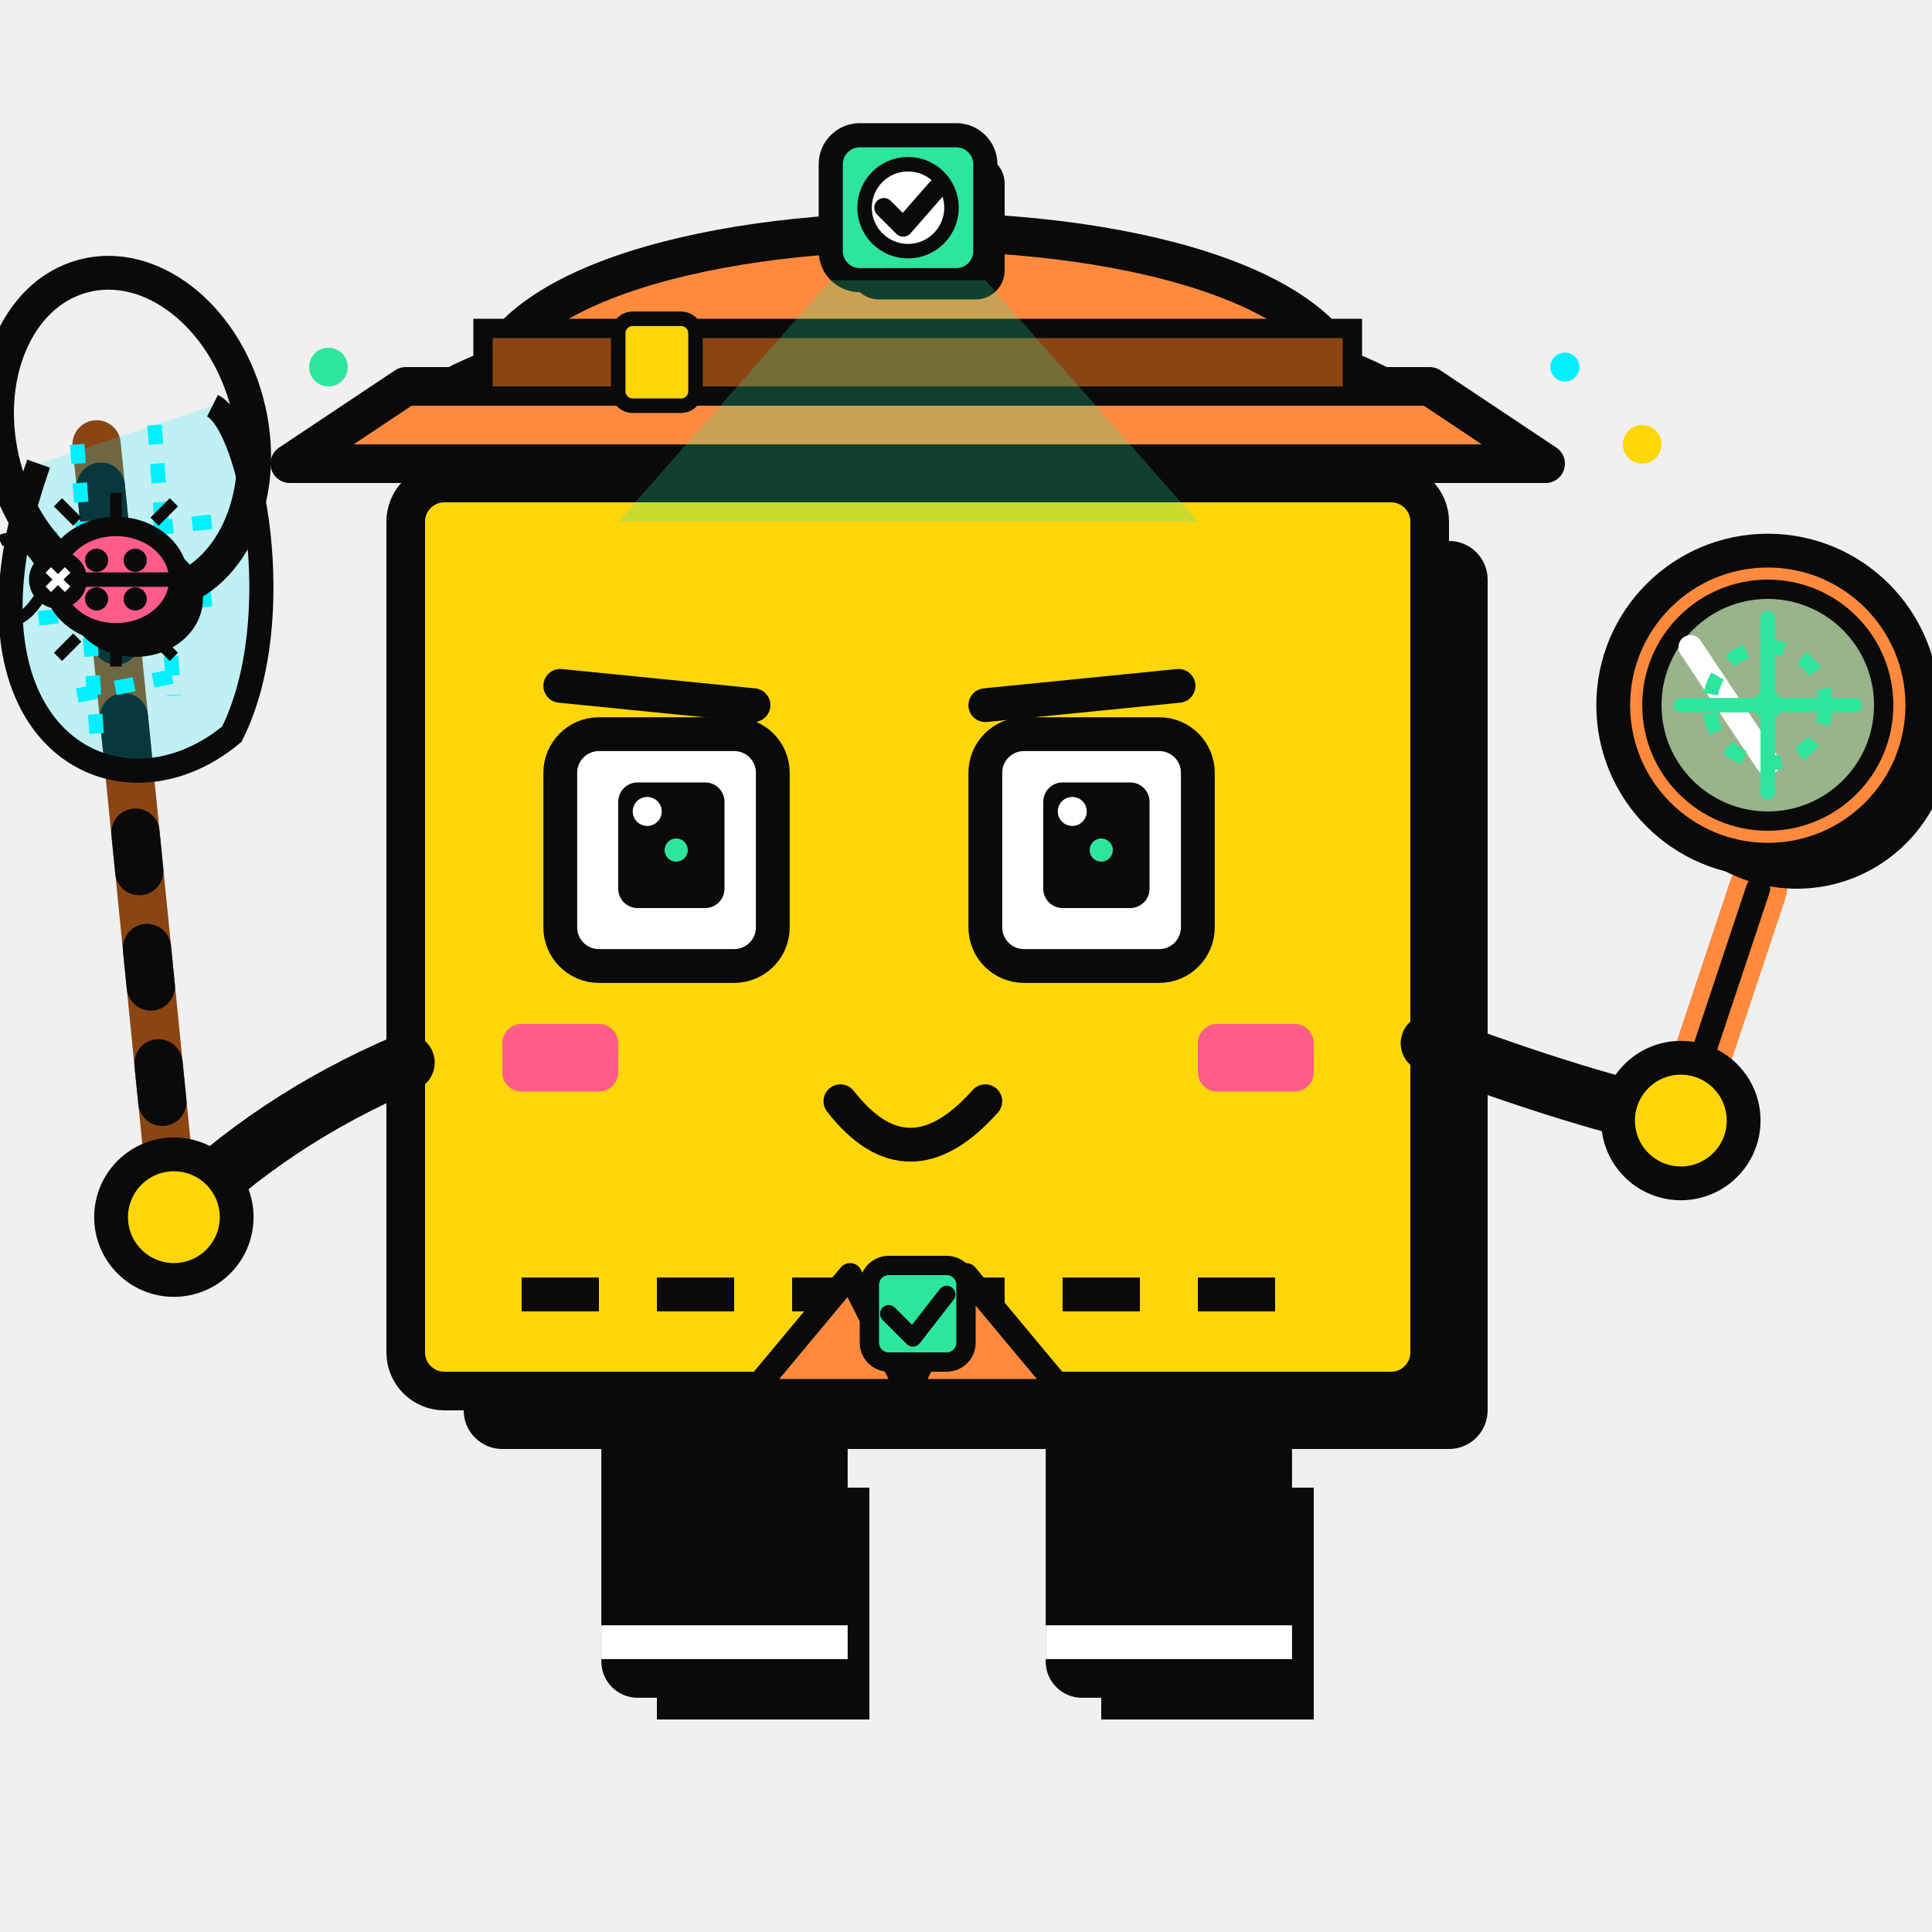
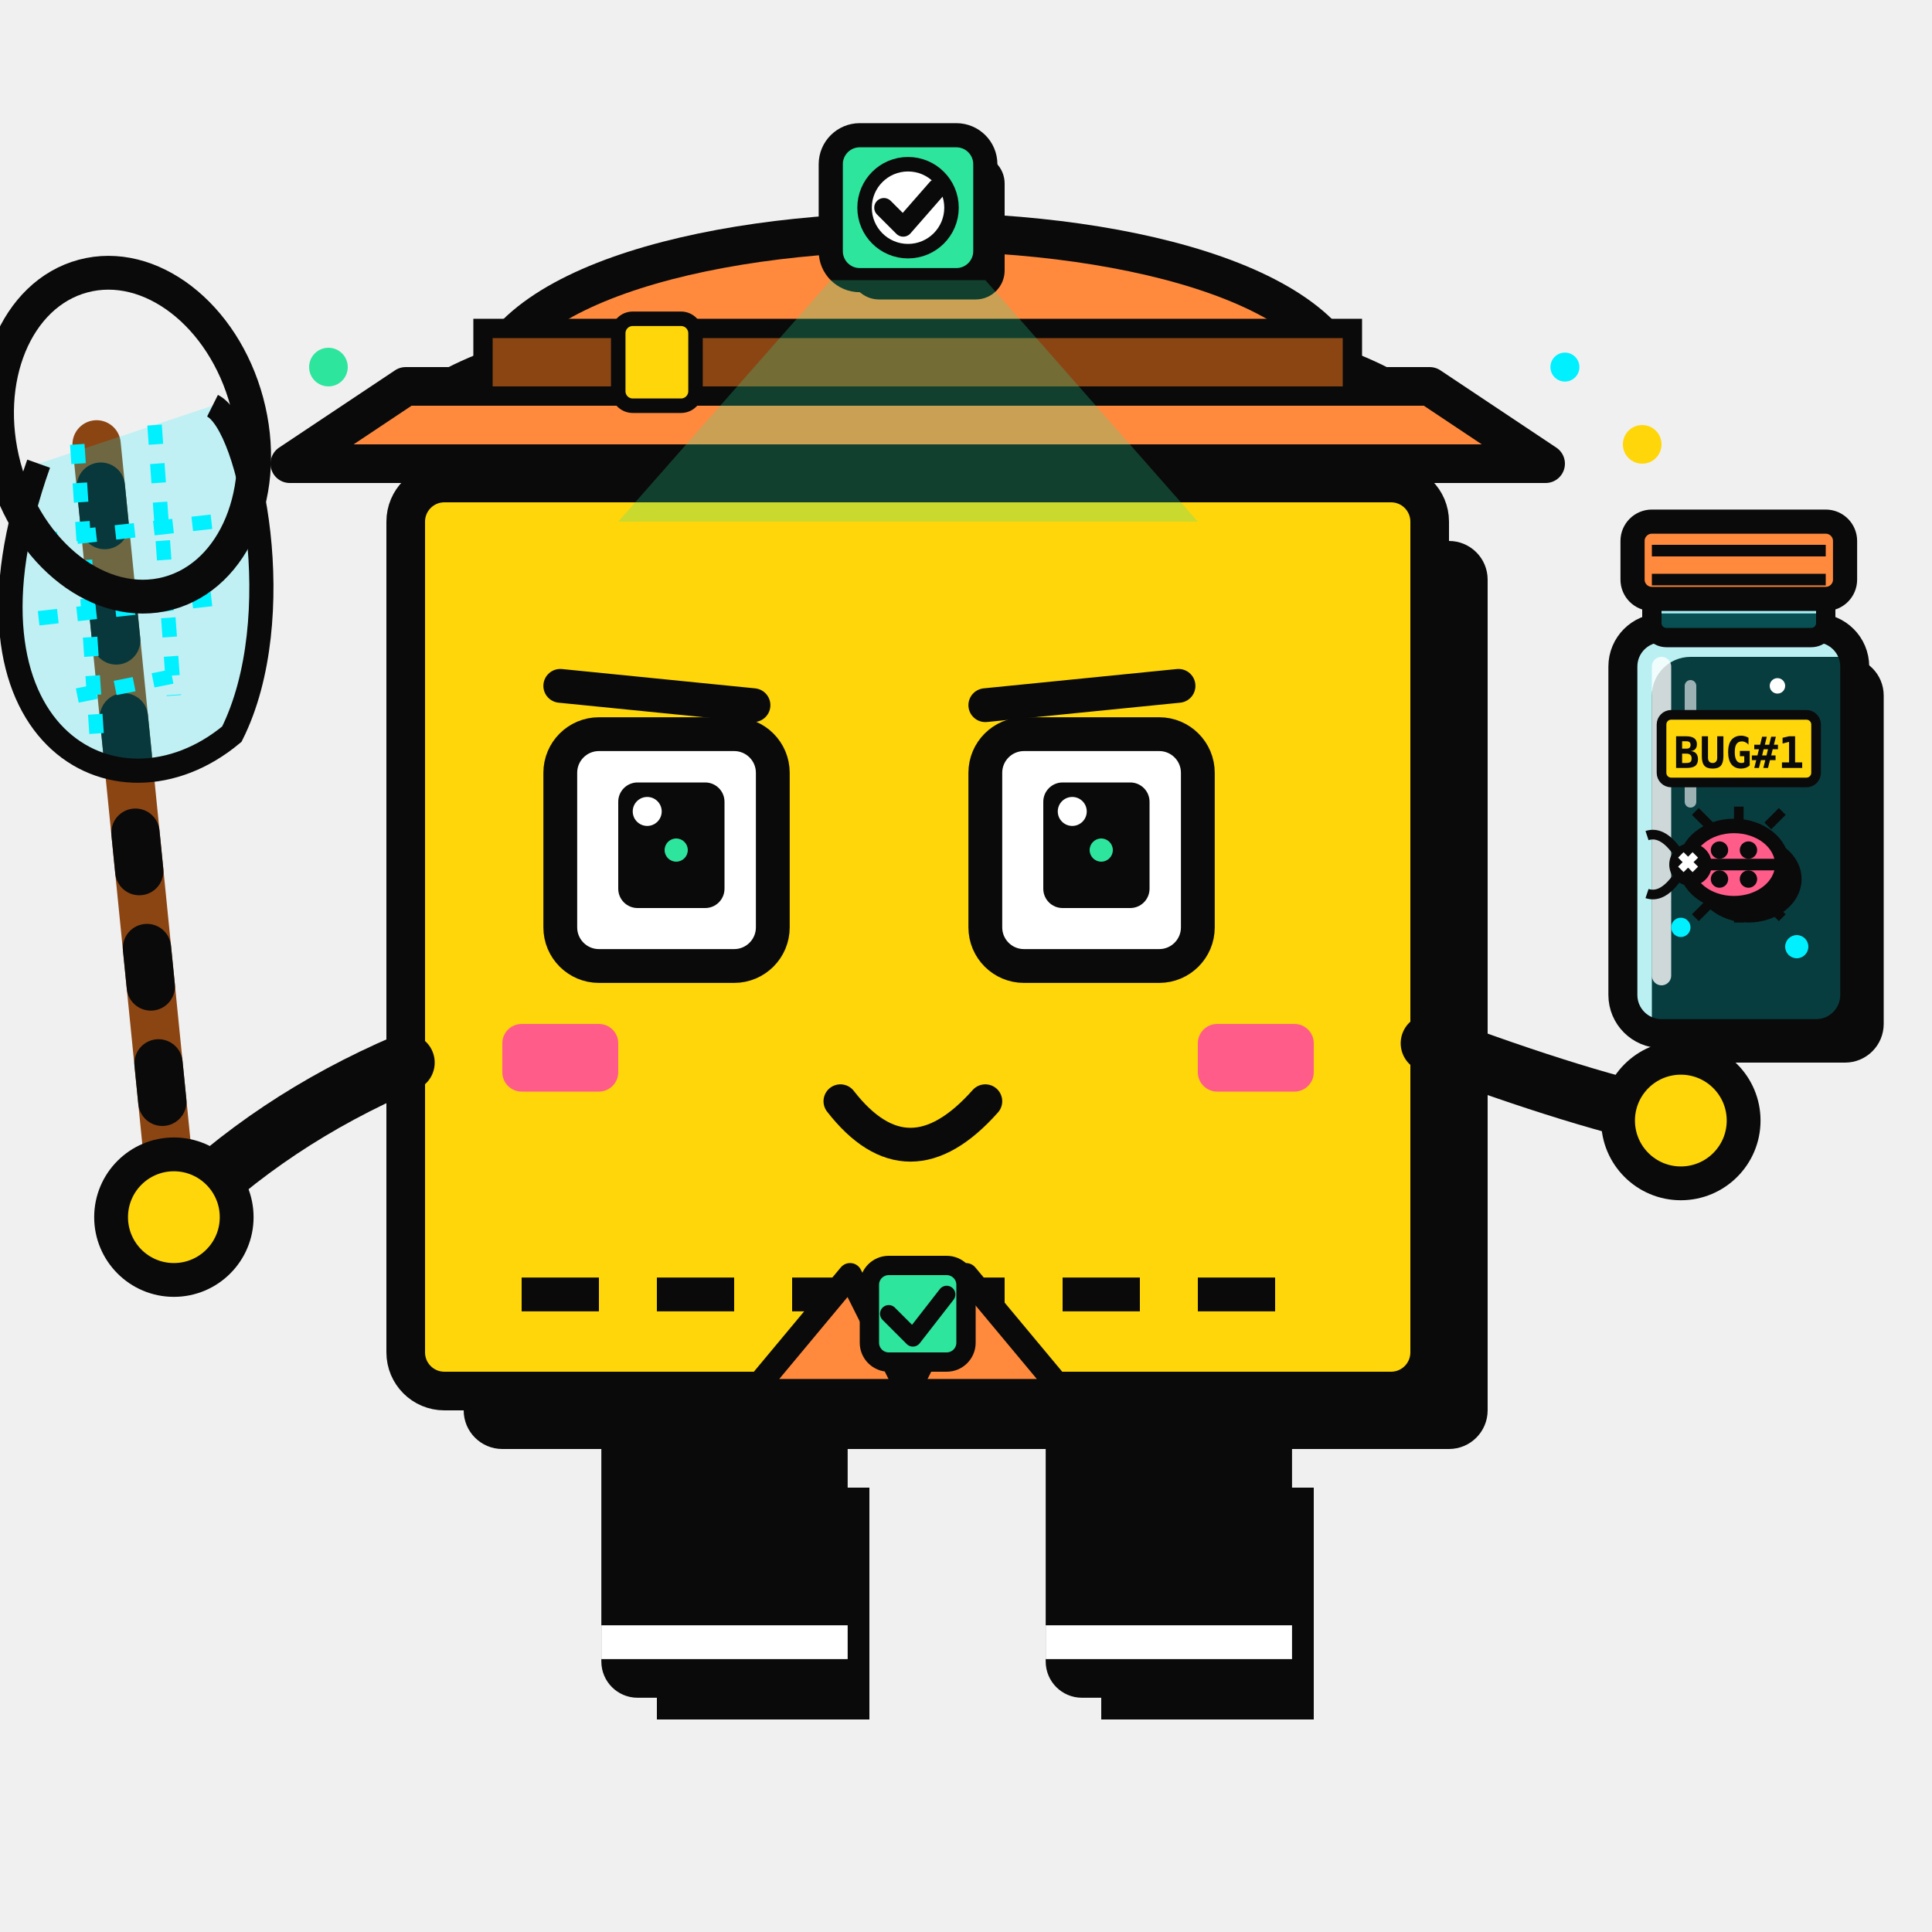
<svg xmlns="http://www.w3.org/2000/svg" viewBox="0 0 200 200" width="200" height="200" fill="none">
  <rect x="68" y="154" width="22" height="24" fill="#0A0A0A" />
  <rect x="114" y="154" width="22" height="24" fill="#0A0A0A" />
  <rect x="64" y="148" width="22" height="26" fill="#0A0A0A" rx="2" stroke="#0A0A0A" stroke-width="3.5" />
  <line x1="64" y1="170" x2="86" y2="170" stroke="#FFFFFF" stroke-width="3.5" stroke-linecap="square" />
  <rect x="110" y="148" width="22" height="26" fill="#0A0A0A" rx="2" stroke="#0A0A0A" stroke-width="3.5" />
  <line x1="110" y1="170" x2="132" y2="170" stroke="#FFFFFF" stroke-width="3.5" stroke-linecap="square" />
  <rect x="48" y="56" width="106" height="94" rx="4" fill="#0A0A0A" />
  <rect x="42" y="50" width="106" height="94" rx="4" fill="#FFD60A" stroke="#0A0A0A" stroke-width="4" />
  <line x1="54" y1="134" x2="136" y2="134" stroke="#0A0A0A" stroke-width="3.5" stroke-dasharray="8 6" />
  <rect x="52" y="106" width="12" height="7" rx="2" fill="#FF5C8A" />
  <rect x="124" y="106" width="12" height="7" rx="2" fill="#FF5C8A" />
  <rect x="58" y="76" width="22" height="24" rx="4" fill="#FFFFFF" stroke="#0A0A0A" stroke-width="3.5" />
  <rect x="64" y="81" width="11" height="13" rx="2" fill="#0A0A0A" />
  <circle cx="67" cy="84" r="1.5" fill="#FFFFFF" />
  <circle cx="70" cy="88" r="1.2" fill="#2EE59D" />
  <rect x="102" y="76" width="22" height="24" rx="4" fill="#FFFFFF" stroke="#0A0A0A" stroke-width="3.5" />
  <rect x="108" y="81" width="11" height="13" rx="2" fill="#0A0A0A" />
  <circle cx="111" cy="84" r="1.5" fill="#FFFFFF" />
  <circle cx="114" cy="88" r="1.2" fill="#2EE59D" />
  <path d="M 58 71 L 78 73" stroke="#0A0A0A" stroke-width="3.5" stroke-linecap="round" />
  <path d="M 102 73 L 122 71" stroke="#0A0A0A" stroke-width="3.5" stroke-linecap="round" />
  <path d="M 87 114 Q 94 123 102 114" stroke="#0A0A0A" stroke-width="3.5" fill="none" stroke-linecap="round" />
  <polygon points="78,144 94,144 88,132" fill="#FF8A3D" stroke="#0A0A0A" stroke-width="2.5" stroke-linejoin="round" />
  <polygon points="110,144 94,144 100,132" fill="#FF8A3D" stroke="#0A0A0A" stroke-width="2.5" stroke-linejoin="round" />
  <rect x="90" y="131" width="10" height="10" rx="2" fill="#2EE59D" stroke="#0A0A0A" stroke-width="2" />
  <path d="M 92 136 L 94.5 138.5 L 98 134" stroke="#0A0A0A" stroke-width="1.8" stroke-linecap="round" stroke-linejoin="round" fill="none" />
  <path d="M 38 48 C 38 24 152 24 152 48 Z" fill="#0A0A0A" />
  <path d="M 50 42 C 50 18 140 18 140 42 Z" fill="#FF8A3D" stroke="#0A0A0A" stroke-width="4" stroke-linejoin="round" />
  <path d="M 30 48 L 160 48 L 148 40 L 42 40 Z" fill="#FF8A3D" stroke="#0A0A0A" stroke-width="4" stroke-linejoin="round" />
  <rect x="50" y="34" width="90" height="7" fill="#8B4513" stroke="#0A0A0A" stroke-width="2" />
  <rect x="64" y="33" width="8" height="9" rx="1.5" fill="#FFD60A" stroke="#0A0A0A" stroke-width="1.5" />
  <rect x="88" y="16" width="16" height="15" rx="3" fill="#0A0A0A" />
  <rect x="86" y="14" width="16" height="15" rx="3" fill="#2EE59D" stroke="#0A0A0A" stroke-width="2.5" />
  <circle cx="94" cy="21.5" r="4.5" fill="#FFFFFF" stroke="#0A0A0A" stroke-width="1.5" />
  <path d="M 91.5 21.5 L 93.5 23.5 L 97 19.5" stroke="#0A0A0A" stroke-width="2" stroke-linecap="round" stroke-linejoin="round" fill="none" />
  <polygon points="86,29 64,54 124,54 102,29" fill="#2EE59D" fill-opacity="0.25" />
  <line x1="18" y1="126" x2="10" y2="46" stroke="#8B4513" stroke-width="5" stroke-linecap="round" />
  <line x1="18" y1="126" x2="10" y2="46" stroke="#0A0A0A" stroke-width="5" stroke-linecap="round" stroke-dasharray="4 8" />
  <path d="M 4 48 C -6 76 12 86 24 76 C 30 64 26 44 22 42" fill="#00F0FF" fill-opacity="0.2" stroke="#0A0A0A" stroke-width="2.5" />
  <line x1="4" y1="56" x2="22" y2="54" stroke="#00F0FF" stroke-width="1.5" stroke-dasharray="2 2" />
  <line x1="4" y1="64" x2="22" y2="62" stroke="#00F0FF" stroke-width="1.5" stroke-dasharray="2 2" />
  <line x1="8" y1="72" x2="18" y2="70" stroke="#00F0FF" stroke-width="1.5" stroke-dasharray="2 2" />
  <line x1="8" y1="46" x2="10" y2="76" stroke="#00F0FF" stroke-width="1.5" stroke-dasharray="2 2" />
  <line x1="16" y1="44" x2="18" y2="72" stroke="#00F0FF" stroke-width="1.5" stroke-dasharray="2 2" />
  <ellipse cx="13" cy="45" rx="13" ry="17" fill="none" stroke="#0A0A0A" stroke-width="3.5" transform="rotate(-15 13 45)" />
-   <ellipse cx="14" cy="62" rx="7" ry="6" fill="#0A0A0A" />
-   <ellipse cx="12" cy="60" rx="6.5" ry="5.5" fill="#FF5C8A" stroke="#0A0A0A" stroke-width="2" />
-   <line x1="6" y1="60" x2="18" y2="60" stroke="#0A0A0A" stroke-width="1.5" />
-   <circle cx="10" cy="58" r="1.2" fill="#0A0A0A" />
-   <circle cx="14" cy="58" r="1.2" fill="#0A0A0A" />
-   <circle cx="10" cy="62" r="1.2" fill="#0A0A0A" />
-   <circle cx="14" cy="62" r="1.2" fill="#0A0A0A" />
-   <circle cx="6" cy="60" r="3" fill="#0A0A0A" />
-   <path d="M 4 58 Q 2 55 0 56" stroke="#0A0A0A" stroke-width="1.2" fill="none" />
-   <path d="M 4 62 Q 2 65 0 64" stroke="#0A0A0A" stroke-width="1.2" fill="none" />
-   <line x1="8" y1="54" x2="6" y2="52" stroke="#0A0A0A" stroke-width="1.2" />
-   <line x1="12" y1="54" x2="12" y2="51" stroke="#0A0A0A" stroke-width="1.2" />
-   <line x1="16" y1="54" x2="18" y2="52" stroke="#0A0A0A" stroke-width="1.2" />
-   <line x1="8" y1="66" x2="6" y2="68" stroke="#0A0A0A" stroke-width="1.2" />
-   <line x1="12" y1="66" x2="12" y2="69" stroke="#0A0A0A" stroke-width="1.2" />
-   <line x1="16" y1="66" x2="18" y2="68" stroke="#0A0A0A" stroke-width="1.2" />
-   <path d="M 5 59 L 7 61 M 7 59 L 5 61" stroke="#FFFFFF" stroke-width="0.8" />
  <path d="M 42 110 Q 28 116 18 126" stroke="#0A0A0A" stroke-width="6" stroke-linecap="round" fill="none" />
  <circle cx="18" cy="126" r="6.5" fill="#FFD60A" stroke="#0A0A0A" stroke-width="3.5" />
  <path d="M 148 108 Q 164 114 174 116" stroke="#0A0A0A" stroke-width="6" stroke-linecap="round" fill="none" />
-   <line x1="174" y1="116" x2="182" y2="92" stroke="#FF8A3D" stroke-width="6" stroke-linecap="round" />
-   <line x1="174" y1="116" x2="182" y2="92" stroke="#0A0A0A" stroke-width="2.5" stroke-linecap="round" />
-   <circle cx="186" cy="76" r="16" fill="#0A0A0A" />
-   <circle cx="183" cy="73" r="16" fill="#FF8A3D" stroke="#0A0A0A" stroke-width="3.5" />
-   <circle cx="183" cy="73" r="12" fill="#00F0FF" fill-opacity="0.4" stroke="#0A0A0A" stroke-width="2" />
-   <line x1="175" y1="67" x2="183" y2="79" stroke="#FFFFFF" stroke-width="2.5" stroke-linecap="round" />
-   <circle cx="183" cy="73" r="6" stroke="#2EE59D" stroke-width="1.5" stroke-dasharray="2 2" fill="none" />
-   <line x1="174" y1="73" x2="192" y2="73" stroke="#2EE59D" stroke-width="1.5" stroke-linecap="round" />
-   <line x1="183" y1="64" x2="183" y2="82" stroke="#2EE59D" stroke-width="1.5" stroke-linecap="round" />
-   <circle cx="183" cy="73" r="1.5" fill="#2EE59D" />
+   <rect x="171" y="68" width="24" height="42" rx="4" fill="#0A0A0A" />
+   <rect x="168" y="65" width="24" height="42" rx="4" fill="#00F0FF" fill-opacity="0.22" stroke="#0A0A0A" stroke-width="3" />
+   <rect x="171" y="60" width="18" height="6" rx="1.5" fill="#00F0FF" fill-opacity="0.3" stroke="#0A0A0A" stroke-width="2" />
+   <rect x="169" y="54" width="22" height="8" rx="2" fill="#FF8A3D" stroke="#0A0A0A" stroke-width="2.5" />
+   <line x1="171" y1="57" x2="189" y2="57" stroke="#0A0A0A" stroke-width="1.2" />
+   <line x1="171" y1="60" x2="189" y2="60" stroke="#0A0A0A" stroke-width="1.2" />
+   <line x1="172" y1="69" x2="172" y2="101" stroke="#FFFFFF" stroke-width="2" stroke-linecap="round" stroke-opacity="0.8" />
+   <line x1="175" y1="71" x2="175" y2="83" stroke="#FFFFFF" stroke-width="1.2" stroke-linecap="round" stroke-opacity="0.6" />
+   <rect x="172" y="74" width="16" height="7" rx="1" fill="#FFD60A" stroke="#0A0A0A" stroke-width="1" />
+   <text x="180" y="79.5" fill="#0A0A0A" font-size="4.5" font-weight="900" text-anchor="middle" font-family="monospace">BUG#1</text>
+   <ellipse cx="181" cy="91" rx="5.5" ry="4.5" fill="#0A0A0A" />
+   <ellipse cx="179.5" cy="89.5" rx="5" ry="4" fill="#FF5C8A" stroke="#0A0A0A" stroke-width="1.5" />
+   <line x1="175" y1="89.5" x2="184" y2="89.5" stroke="#0A0A0A" stroke-width="1.2" />
+   <circle cx="178" cy="88" r="0.9" fill="#0A0A0A" />
+   <circle cx="181" cy="88" r="0.9" fill="#0A0A0A" />
+   <circle cx="178" cy="91" r="0.9" fill="#0A0A0A" />
+   <circle cx="181" cy="91" r="0.9" fill="#0A0A0A" />
+   <circle cx="175" cy="89.5" r="2.2" fill="#0A0A0A" />
+   <path d="M 173.5 88 Q 172 86 170.5 86.5" stroke="#0A0A0A" stroke-width="1" fill="none" />
+   <path d="M 173.5 91 Q 172 93 170.5 92.5" stroke="#0A0A0A" stroke-width="1" fill="none" />
+   <line x1="177" y1="85.5" x2="175.5" y2="84" stroke="#0A0A0A" stroke-width="1" />
+   <line x1="180" y1="85.5" x2="180" y2="83.5" stroke="#0A0A0A" stroke-width="1" />
+   <line x1="183" y1="85.5" x2="184.5" y2="84" stroke="#0A0A0A" stroke-width="1" />
+   <line x1="177" y1="93.5" x2="175.5" y2="95" stroke="#0A0A0A" stroke-width="1" />
+   <line x1="180" y1="93.5" x2="180" y2="95.5" stroke="#0A0A0A" stroke-width="1" />
+   <line x1="183" y1="93.5" x2="184.5" y2="95" stroke="#0A0A0A" stroke-width="1" />
+   <path d="M 174 88.5 L 175.5 90 M 175.5 88.5 L 174 90" stroke="#FFFFFF" stroke-width="0.8" />
+   <circle cx="174" cy="96" r="1" fill="#00F0FF" />
+   <circle cx="186" cy="98" r="1.2" fill="#00F0FF" />
+   <circle cx="184" cy="71" r="0.8" fill="#FFFFFF" />
  <circle cx="174" cy="116" r="6.5" fill="#FFD60A" stroke="#0A0A0A" stroke-width="3.5" />
  <circle cx="34" cy="38" r="2" fill="#2EE59D" />
  <circle cx="170" cy="46" r="2" fill="#FFD60A" />
  <circle cx="162" cy="38" r="1.5" fill="#00F0FF" />
</svg>
